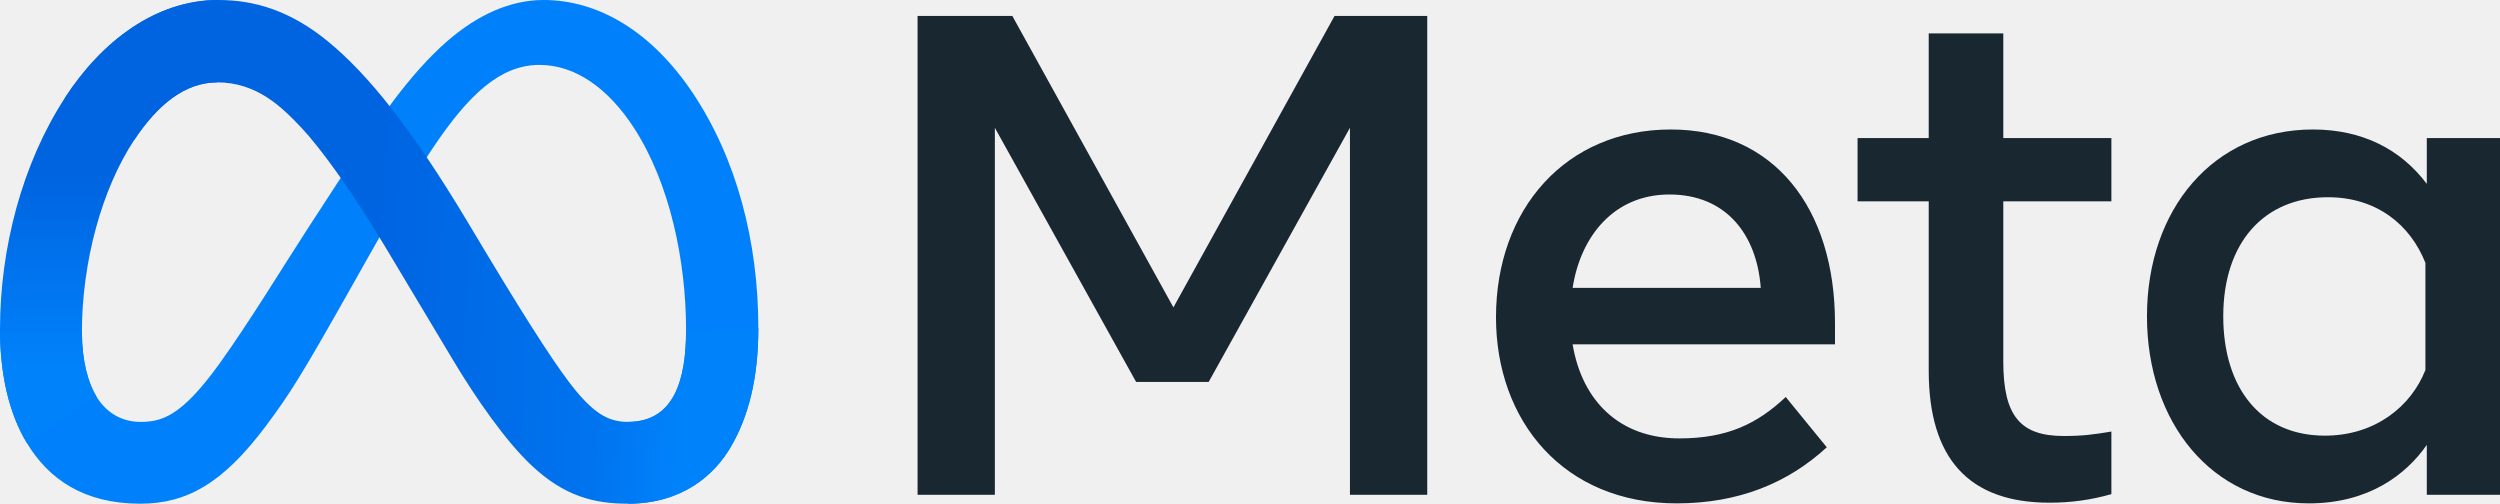
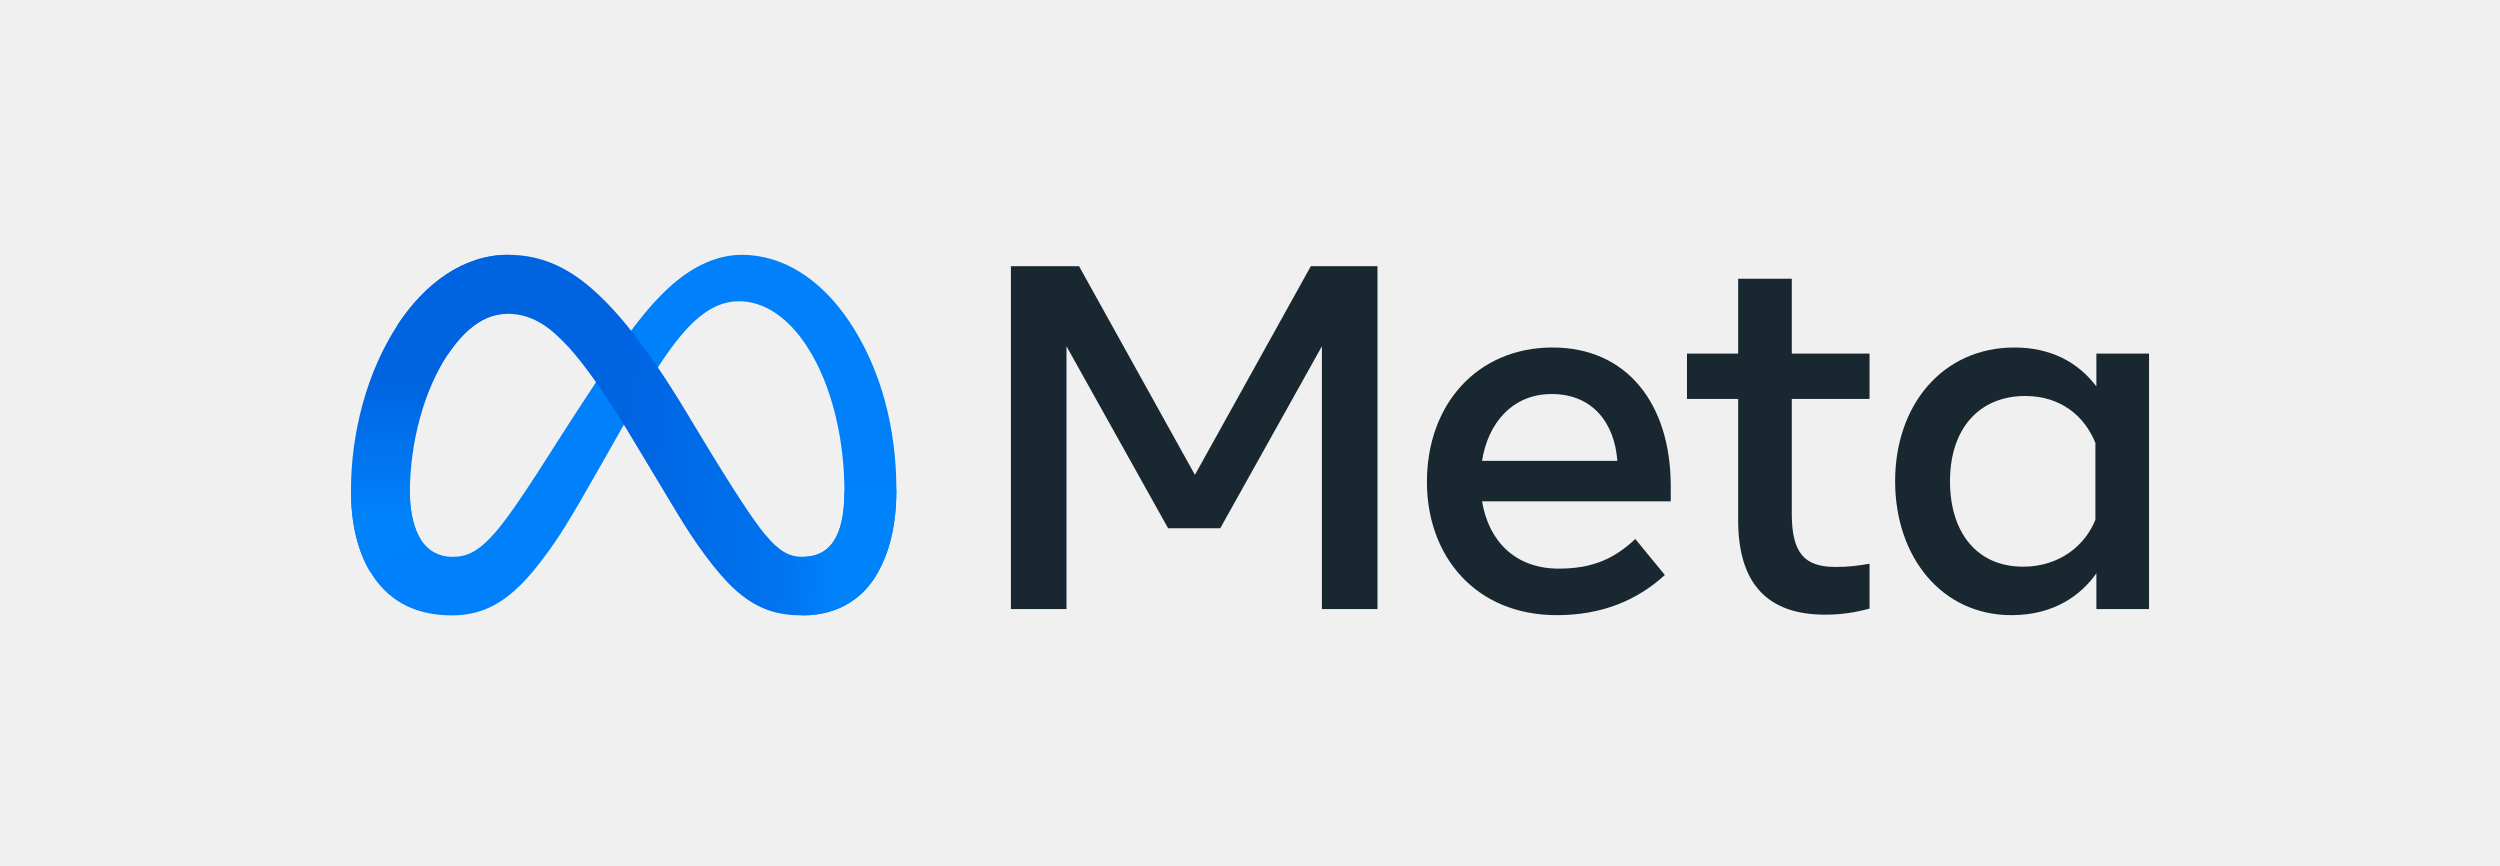
- <svg xmlns="http://www.w3.org/2000/svg" height="191" width="948">
-   <linearGradient id="a" gradientUnits="userSpaceOnUse" x1="61" x2="259" y1="117" y2="127">
-     <stop offset="0" stop-color="#0064e1" />
-     <stop offset=".4" stop-color="#0064e1" />
-     <stop offset=".83" stop-color="#0073ee" />
-     <stop offset="1" stop-color="#0082fb" />
-   </linearGradient>
-   <linearGradient id="b" gradientUnits="userSpaceOnUse" x1="45" x2="45" y1="139" y2="66">
-     <stop offset="0" stop-color="#0082fb" />
-     <stop offset="1" stop-color="#0064e0" />
-   </linearGradient>
-   <path d="m31.06 125.96c0 10.98 2.41 19.41 5.56 24.51 4.13 6.68 10.29 9.51 16.57 9.51 8.1 0 15.51-2.01 29.79-21.76 11.44-15.83 24.92-38.05 33.99-51.98l15.36-23.6c10.67-16.39 23.02-34.61 37.18-46.96 11.56-10.08 24.03-15.68 36.58-15.68 21.07 0 41.14 12.21 56.5 35.11 16.81 25.08 24.97 56.67 24.97 89.27 0 19.38-3.82 33.62-10.32 44.87-6.28 10.88-18.52 21.75-39.11 21.75v-31.02c17.63 0 22.03-16.2 22.03-34.74 0-26.42-6.16-55.74-19.73-76.69-9.63-14.86-22.11-23.94-35.84-23.94-14.85 0-26.8 11.2-40.23 31.17-7.14 10.61-14.47 23.54-22.7 38.13l-9.06 16.05c-18.2 32.27-22.81 39.62-31.91 51.75-15.95 21.24-29.57 29.29-47.5 29.29-21.27 0-34.72-9.21-43.05-23.09-6.8-11.31-10.14-26.15-10.14-43.06z" fill="#0081fb" />
-   <path d="m24.49 37.3c14.24-21.95 34.79-37.3 58.36-37.3 13.65 0 27.22 4.04 41.39 15.61 15.5 12.65 32.02 33.48 52.63 67.81l7.39 12.32c17.84 29.72 27.99 45.01 33.93 52.22 7.64 9.26 12.99 12.02 19.94 12.02 17.63 0 22.03-16.2 22.03-34.74l27.4-.86c0 19.38-3.82 33.62-10.32 44.87-6.28 10.88-18.52 21.75-39.11 21.75-12.8 0-24.14-2.78-36.68-14.61-9.64-9.08-20.91-25.21-29.58-39.71l-25.79-43.08c-12.94-21.62-24.81-37.74-31.68-45.04-7.39-7.85-16.89-17.33-32.05-17.33-12.27 0-22.69 8.61-31.41 21.78z" fill="url(#a)" />
-   <path d="m82.35 31.23c-12.27 0-22.69 8.61-31.41 21.78-12.33 18.61-19.88 46.33-19.88 72.95 0 10.98 2.41 19.41 5.56 24.51l-26.48 17.44c-6.8-11.31-10.14-26.15-10.14-43.06 0-30.75 8.44-62.8 24.49-87.55 14.24-21.95 34.79-37.3 58.36-37.3z" fill="url(#b)" />
-   <path d="m347.94 6.04h35.93l61.09 110.52 61.1-110.52h35.15v181.6h-29.31v-139.18l-53.58 96.38h-27.5l-53.57-96.38v139.18h-29.31zm285.11 67.71c-21.02 0-33.68 15.82-36.71 35.41h71.34c-1.47-20.18-13.11-35.41-34.63-35.41zm-65.77 46.57c0-41.22 26.64-71.22 66.28-71.22 38.99 0 62.27 29.62 62.27 73.42v8.05h-99.49c3.53 21.31 17.67 35.67 40.47 35.67 18.19 0 29.56-5.55 40.34-15.7l15.57 19.07c-14.67 13.49-33.33 21.27-56.95 21.27-42.91 0-68.49-31.29-68.49-70.56zm164.09-43.97h-26.98v-24h26.98v-39.69h28.28v39.69h40.99v24h-40.99v60.83c0 20.77 6.64 28.15 22.96 28.15 7.45 0 11.72-.64 18.03-1.69v23.74c-7.86 2.22-15.36 3.24-23.48 3.24-30.53 0-45.79-16.68-45.79-50.07zm188.35 23.34c-5.68-14.34-18.35-24.9-36.97-24.9-24.2 0-39.69 17.17-39.69 45.14 0 27.27 14.26 45.27 38.53 45.27 19.08 0 32.7-11.1 38.13-24.91zm28.28 87.95h-27.76v-18.94c-7.76 11.15-21.88 22.18-44.75 22.18-36.78 0-61.36-30.79-61.36-70.95 0-40.54 25.17-70.83 62.92-70.83 18.66 0 33.3 7.46 43.19 20.63v-17.38h27.76z" fill="#192830" />
+ <svg xmlns="http://www.w3.org/2000/svg" width="520" height="180" viewBox="0 0 520 180" fill="none">
+   <g clip-path="url(#clip0_248_4930)">
+     <path d="M85.254 102.461C85.254 106.772 86.204 110.082 87.447 112.085C89.076 114.708 91.507 115.819 93.984 115.819C97.18 115.819 100.103 115.03 105.737 107.275C110.25 101.059 115.568 92.334 119.146 86.864L125.206 77.597C129.416 71.161 134.288 64.007 139.874 59.157C144.435 55.199 149.354 53 154.306 53C162.618 53 170.536 57.794 176.596 66.787C183.227 76.635 186.447 89.039 186.447 101.84C186.447 109.45 184.94 115.042 182.375 119.459C179.898 123.732 175.069 128 166.946 128V115.819C173.901 115.819 175.637 109.458 175.637 102.178C175.637 91.804 173.207 80.291 167.853 72.064C164.054 66.229 159.13 62.664 153.714 62.664C147.855 62.664 143.141 67.061 137.842 74.903C135.026 79.069 132.134 84.147 128.887 89.876L125.313 96.178C118.132 108.849 116.314 111.736 112.724 116.499C106.431 124.839 101.058 128 93.984 128C85.593 128 80.287 124.384 77 118.933C74.318 114.492 73 108.665 73 102.025L85.254 102.461Z" fill="#0081FB" />
+     <path d="M82.662 67.647C88.28 59.028 96.387 53 105.686 53C111.071 53 116.425 54.586 122.015 59.13C128.13 64.097 134.647 72.276 142.778 85.757L145.694 90.594C152.732 102.264 156.736 108.268 159.08 111.099C162.094 114.736 164.204 115.819 166.946 115.819C173.902 115.819 175.637 109.458 175.637 102.178L186.447 101.84C186.447 109.45 184.94 115.042 182.376 119.459C179.898 123.732 175.069 128 166.946 128C161.896 128 157.423 126.908 152.475 122.263C148.672 118.698 144.226 112.364 140.806 106.67L130.631 89.754C125.526 81.264 120.843 74.935 118.133 72.068C115.217 68.986 111.47 65.263 105.489 65.263C100.648 65.263 96.537 68.644 93.097 73.815L82.662 67.647Z" fill="url(#paint0_linear_248_4930)" />
+     <path d="M105.488 65.263C100.648 65.263 96.537 68.644 93.097 73.815C88.232 81.123 85.254 92.008 85.254 102.461C85.254 106.772 86.204 110.082 87.447 112.085L77 118.933C74.318 114.492 73 108.665 73 102.025C73 89.95 76.33 77.365 82.662 67.647C88.28 59.028 96.387 53 105.686 53L105.488 65.263Z" fill="url(#paint1_linear_248_4930)" />
+     <path d="M210.268 55.372H224.442L248.543 98.77L272.648 55.372H286.515V126.681H274.952V72.029L253.814 109.874H242.965L221.831 72.029V126.681H210.268V55.372ZM322.748 81.959C314.455 81.959 309.46 88.171 308.265 95.864H336.41C335.83 87.94 331.238 81.959 322.748 81.959ZM296.8 100.246C296.8 84.06 307.31 72.28 322.949 72.28C338.331 72.28 347.515 83.911 347.515 101.11V104.271H308.265C309.658 112.639 315.236 118.277 324.231 118.277C331.407 118.277 335.893 116.098 340.146 112.113L346.288 119.601C340.501 124.898 333.139 127.953 323.821 127.953C306.892 127.953 296.8 115.666 296.8 100.246ZM361.536 82.98H350.892V73.556H361.536V57.971H372.693V73.556H388.864V82.98H372.693V106.866C372.693 115.022 375.313 117.92 381.751 117.92C384.69 117.92 386.375 117.669 388.864 117.257V126.579C385.764 127.45 382.805 127.851 379.601 127.851C367.557 127.851 361.536 121.301 361.536 108.19V82.98ZM435.843 92.145C433.602 86.514 428.604 82.368 421.258 82.368C411.711 82.368 405.6 89.11 405.6 100.093C405.6 110.801 411.226 117.869 420.8 117.869C428.328 117.869 433.701 113.51 435.843 108.088V92.145ZM447 126.681H436.048V119.243C432.987 123.622 427.416 127.953 418.394 127.953C403.884 127.953 394.186 115.863 394.186 100.093C394.186 84.174 404.116 72.28 419.009 72.28C426.371 72.28 432.147 75.209 436.048 80.381V73.556H447V126.681Z" fill="#192830" />
+   </g>
+   <defs>
+     <linearGradient id="paint0_linear_248_4930" x1="97.066" y1="98.942" x2="175.178" y2="102.906" gradientUnits="userSpaceOnUse">
+       <stop stop-color="#0064E1" />
+       <stop offset="0.4" stop-color="#0064E1" />
+       <stop offset="0.83" stop-color="#0073EE" />
+       <stop offset="1" stop-color="#0082FB" />
+     </linearGradient>
+     <linearGradient id="paint1_linear_248_4930" x1="90.753" y1="107.581" x2="90.753" y2="78.916" gradientUnits="userSpaceOnUse">
+       <stop stop-color="#0082FB" />
+       <stop offset="1" stop-color="#0064E0" />
+     </linearGradient>
+     <clipPath id="clip0_248_4930">
+       <rect width="374" height="75" fill="white" transform="translate(73 53)" />
+     </clipPath>
+   </defs>
</svg>
